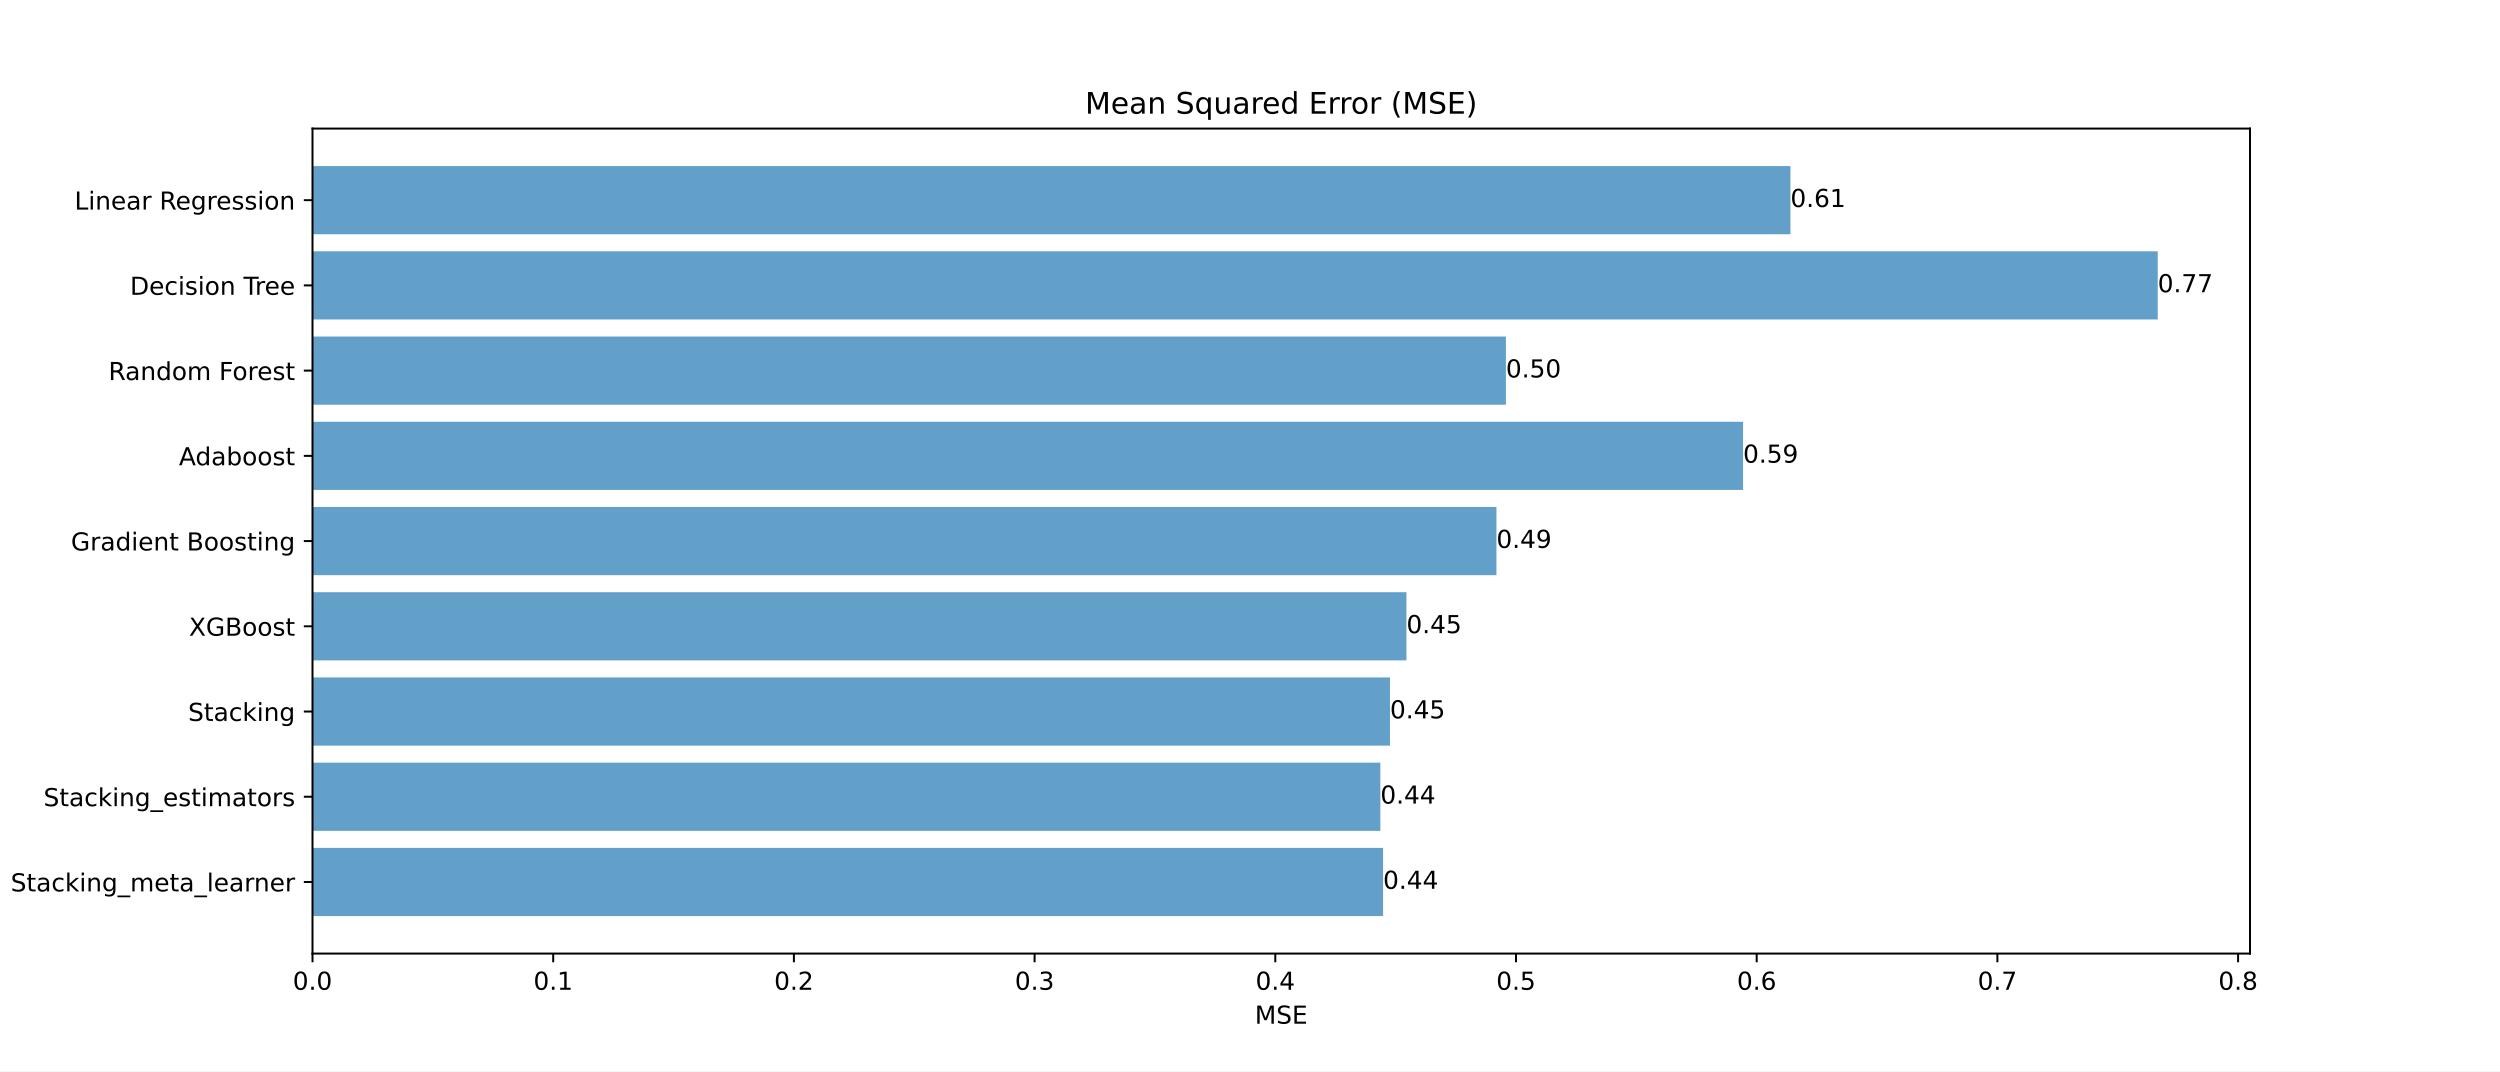
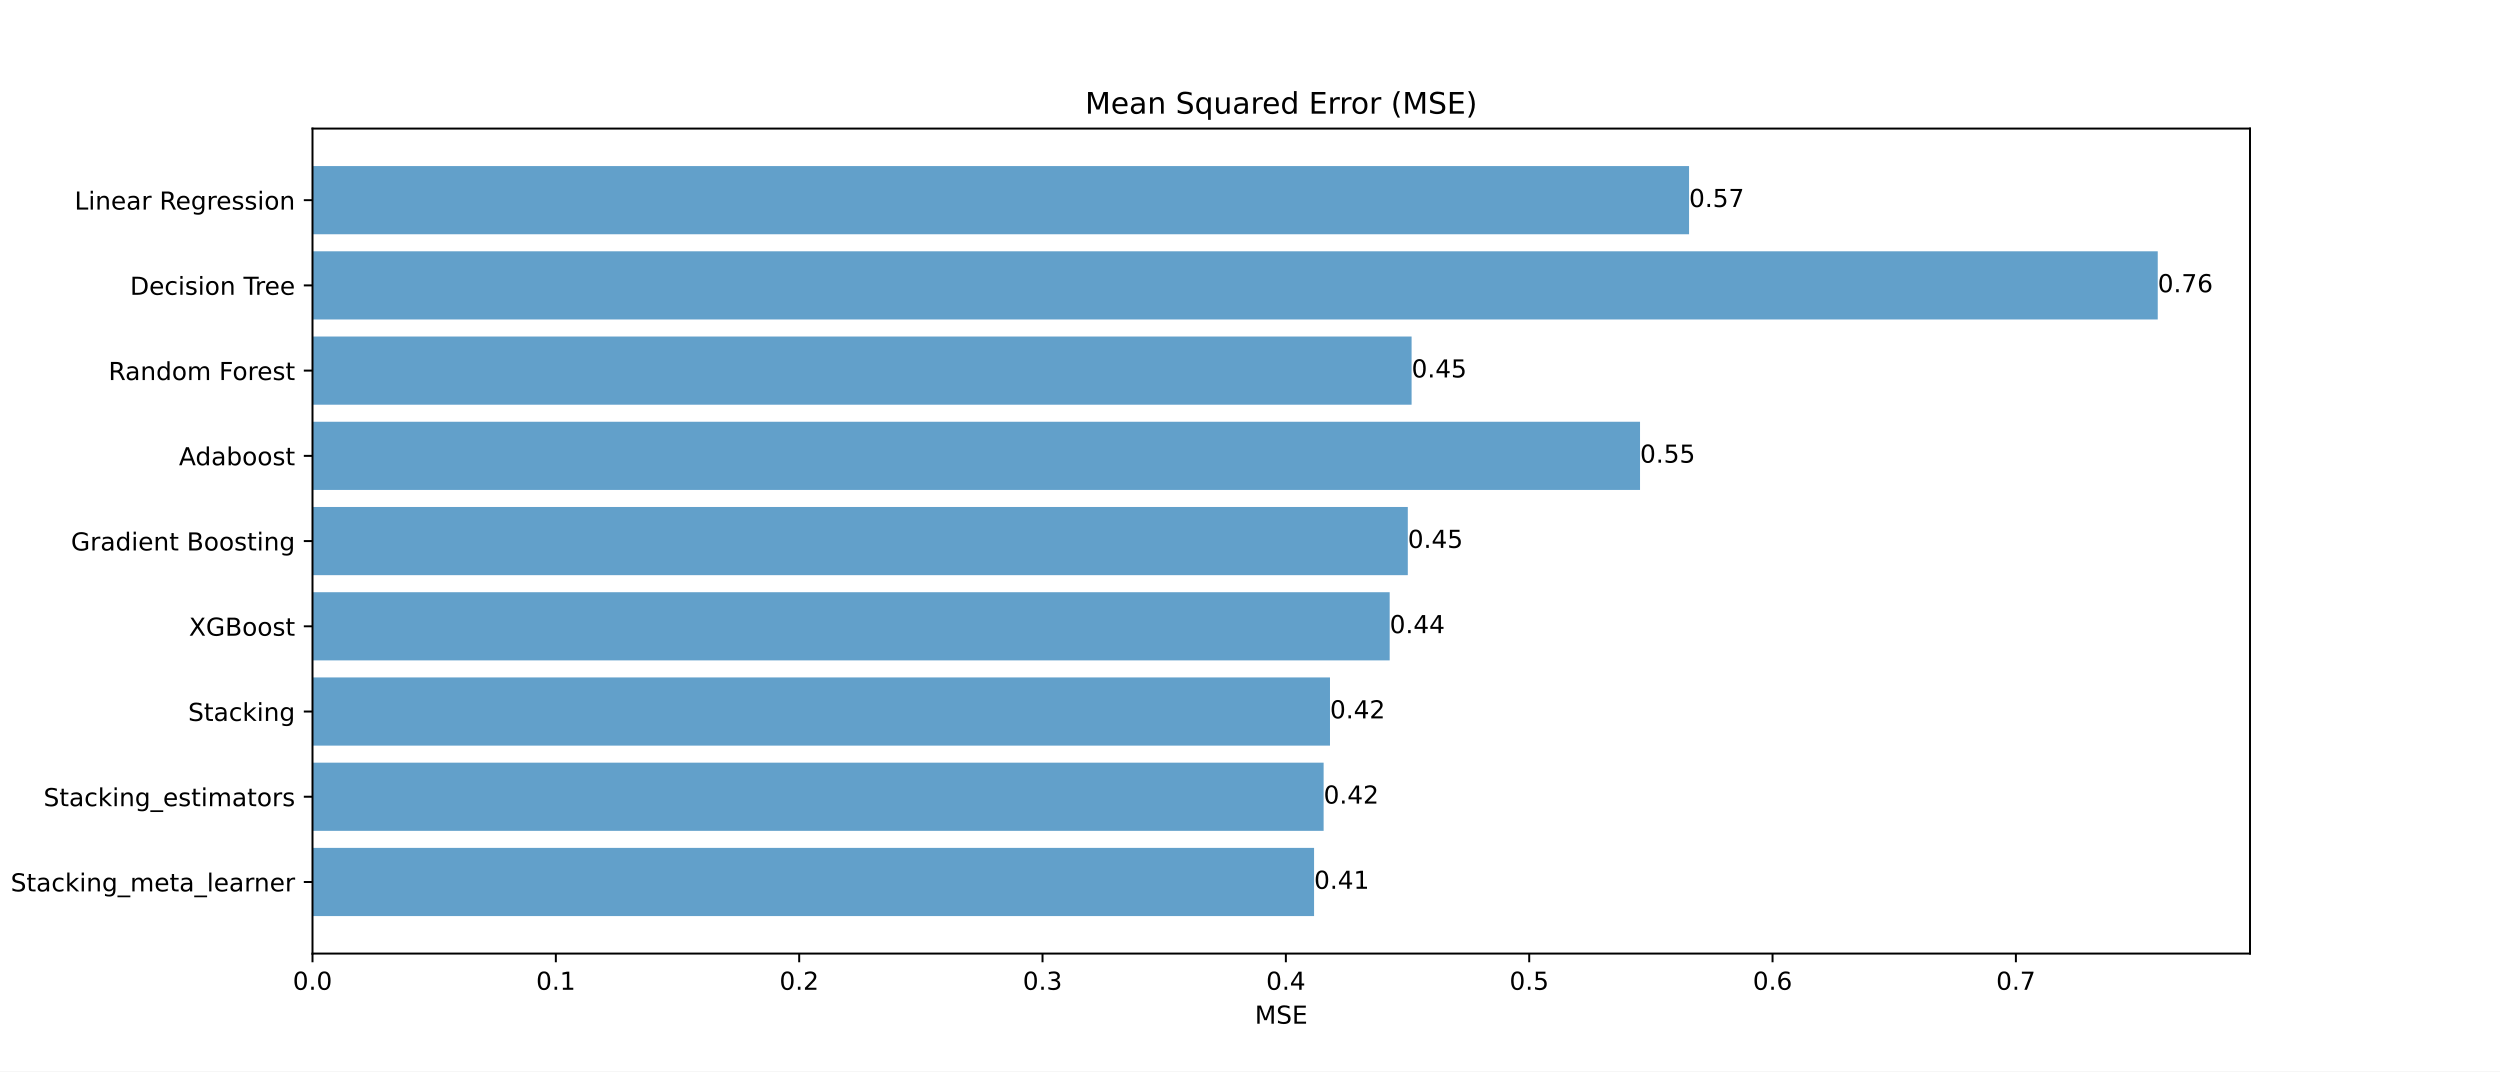
<svg xmlns="http://www.w3.org/2000/svg" xmlns:xlink="http://www.w3.org/1999/xlink" width="1008pt" height="432pt" viewBox="0 0 1008 432" version="1.1">
  <defs>
    <style type="text/css">*{stroke-linejoin: round; stroke-linecap: butt}</style>
  </defs>
  <g id="figure_1">
    <g id="patch_1">
      <path d="M 0 432  L 1008 432  L 1008 0  L 0 0  z " style="fill: #ffffff" />
    </g>
    <g id="axes_1">
      <g id="patch_2">
        <path d="M 126 384.48  L 907.2 384.48  L 907.2 51.84  L 126 51.84  z " style="fill: #ffffff" />
      </g>
      <g id="patch_3">
-         <path d="M 126 369.36  L 557.663 369.36  L 557.663 341.869  L 126 341.869  z " clip-path="url(#p4db8450012)" style="fill: #1f77b4; opacity: 0.7" />
+         <path d="M 126 369.36  L 529.832 369.36  L 529.832 341.869  L 126 341.869  z " clip-path="url(#paa0660c630)" style="fill: #1f77b4; opacity: 0.7" />
      </g>
      <g id="patch_4">
-         <path d="M 126 334.996  L 556.567 334.996  L 556.567 307.505  L 126 307.505  z " clip-path="url(#p4db8450012)" style="fill: #1f77b4; opacity: 0.7" />
+         <path d="M 126 334.996  L 533.685 334.996  L 533.685 307.505  L 126 307.505  z " clip-path="url(#paa0660c630)" style="fill: #1f77b4; opacity: 0.7" />
      </g>
      <g id="patch_5">
-         <path d="M 126 300.633  L 560.441 300.633  L 560.441 273.142  L 126 273.142  z " clip-path="url(#p4db8450012)" style="fill: #1f77b4; opacity: 0.7" />
+         <path d="M 126 300.633  L 536.253 300.633  L 536.253 273.142  L 126 273.142  z " clip-path="url(#paa0660c630)" style="fill: #1f77b4; opacity: 0.7" />
      </g>
      <g id="patch_6">
-         <path d="M 126 266.269  L 567.086 266.269  L 567.086 238.778  L 126 238.778  z " clip-path="url(#p4db8450012)" style="fill: #1f77b4; opacity: 0.7" />
+         <path d="M 126 266.269  L 560.319 266.269  L 560.319 238.778  L 126 238.778  z " clip-path="url(#paa0660c630)" style="fill: #1f77b4; opacity: 0.7" />
      </g>
      <g id="patch_7">
-         <path d="M 126 231.905  L 603.363 231.905  L 603.363 204.415  L 126 204.415  z " clip-path="url(#p4db8450012)" style="fill: #1f77b4; opacity: 0.7" />
+         <path d="M 126 231.905  L 567.626 231.905  L 567.626 204.415  L 126 204.415  z " clip-path="url(#paa0660c630)" style="fill: #1f77b4; opacity: 0.7" />
      </g>
      <g id="patch_8">
-         <path d="M 126 197.542  L 702.812 197.542  L 702.812 170.051  L 126 170.051  z " clip-path="url(#p4db8450012)" style="fill: #1f77b4; opacity: 0.7" />
+         <path d="M 126 197.542  L 661.261 197.542  L 661.261 170.051  L 126 170.051  z " clip-path="url(#paa0660c630)" style="fill: #1f77b4; opacity: 0.7" />
      </g>
      <g id="patch_9">
-         <path d="M 126 163.178  L 607.186 163.178  L 607.186 135.687  L 126 135.687  z " clip-path="url(#p4db8450012)" style="fill: #1f77b4; opacity: 0.7" />
+         <path d="M 126 163.178  L 569.154 163.178  L 569.154 135.687  L 126 135.687  z " clip-path="url(#paa0660c630)" style="fill: #1f77b4; opacity: 0.7" />
      </g>
      <g id="patch_10">
-         <path d="M 126 128.815  L 870 128.815  L 870 101.324  L 126 101.324  z " clip-path="url(#p4db8450012)" style="fill: #1f77b4; opacity: 0.7" />
+         <path d="M 126 128.815  L 870 128.815  L 870 101.324  L 126 101.324  z " clip-path="url(#paa0660c630)" style="fill: #1f77b4; opacity: 0.7" />
      </g>
      <g id="patch_11">
-         <path d="M 126 94.451  L 721.901 94.451  L 721.901 66.96  L 126 66.96  z " clip-path="url(#p4db8450012)" style="fill: #1f77b4; opacity: 0.7" />
+         <path d="M 126 94.451  L 681.027 94.451  L 681.027 66.96  L 126 66.96  z " clip-path="url(#paa0660c630)" style="fill: #1f77b4; opacity: 0.7" />
      </g>
      <g id="matplotlib.axis_1">
        <g id="xtick_1">
          <g id="line2d_1">
            <defs>
-               <path id="m0e7a7a8fdf" d="M 0 0  L 0 3.5  " style="stroke: #000000; stroke-width: 0.8" />
+               <path id="mbaa0b494b5" d="M 0 0  L 0 3.5  " style="stroke: #000000; stroke-width: 0.8" />
            </defs>
            <g>
-               <use xlink:href="#m0e7a7a8fdf" x="126" y="384.48" style="stroke: #000000; stroke-width: 0.8" />
+               <use xlink:href="#mbaa0b494b5" x="126" y="384.48" style="stroke: #000000; stroke-width: 0.8" />
            </g>
          </g>
          <g id="text_1">
            <g transform="translate(118.0484 399.0784)scale(0.1 -0.1)">
              <defs>
                <path id="DejaVuSans-30" d="M 2034 4250  Q 1547 4250 1301 3770  Q 1056 3291 1056 2328  Q 1056 1369 1301 889  Q 1547 409 2034 409  Q 2525 409 2770 889  Q 3016 1369 3016 2328  Q 3016 3291 2770 3770  Q 2525 4250 2034 4250  z M 2034 4750  Q 2819 4750 3233 4129  Q 3647 3509 3647 2328  Q 3647 1150 3233 529  Q 2819 -91 2034 -91  Q 1250 -91 836 529  Q 422 1150 422 2328  Q 422 3509 836 4129  Q 1250 4750 2034 4750  z " transform="scale(0.015625)" />
                <path id="DejaVuSans-2e" d="M 684 794  L 1344 794  L 1344 0  L 684 0  L 684 794  z " transform="scale(0.015625)" />
              </defs>
              <use xlink:href="#DejaVuSans-30" />
              <use xlink:href="#DejaVuSans-2e" x="63.623" />
              <use xlink:href="#DejaVuSans-30" x="95.41" />
            </g>
          </g>
        </g>
        <g id="xtick_2">
          <g id="line2d_2">
            <g>
-               <use xlink:href="#m0e7a7a8fdf" x="223.05" y="384.48" style="stroke: #000000; stroke-width: 0.8" />
+               <use xlink:href="#mbaa0b494b5" x="224.116" y="384.48" style="stroke: #000000; stroke-width: 0.8" />
            </g>
          </g>
          <g id="text_2">
-             <g transform="translate(215.0981 399.0784)scale(0.1 -0.1)">
+             <g transform="translate(216.164 399.0784)scale(0.1 -0.1)">
              <defs>
                <path id="DejaVuSans-31" d="M 794 531  L 1825 531  L 1825 4091  L 703 3866  L 703 4441  L 1819 4666  L 2450 4666  L 2450 531  L 3481 531  L 3481 0  L 794 0  L 794 531  z " transform="scale(0.015625)" />
              </defs>
              <use xlink:href="#DejaVuSans-30" />
              <use xlink:href="#DejaVuSans-2e" x="63.623" />
              <use xlink:href="#DejaVuSans-31" x="95.41" />
            </g>
          </g>
        </g>
        <g id="xtick_3">
          <g id="line2d_3">
            <g>
-               <use xlink:href="#m0e7a7a8fdf" x="320.099" y="384.48" style="stroke: #000000; stroke-width: 0.8" />
+               <use xlink:href="#mbaa0b494b5" x="322.231" y="384.48" style="stroke: #000000; stroke-width: 0.8" />
            </g>
          </g>
          <g id="text_3">
-             <g transform="translate(312.1478 399.0784)scale(0.1 -0.1)">
+             <g transform="translate(314.2795 399.0784)scale(0.1 -0.1)">
              <defs>
                <path id="DejaVuSans-32" d="M 1228 531  L 3431 531  L 3431 0  L 469 0  L 469 531  Q 828 903 1448 1529  Q 2069 2156 2228 2338  Q 2531 2678 2651 2914  Q 2772 3150 2772 3378  Q 2772 3750 2511 3984  Q 2250 4219 1831 4219  Q 1534 4219 1204 4116  Q 875 4013 500 3803  L 500 4441  Q 881 4594 1212 4672  Q 1544 4750 1819 4750  Q 2544 4750 2975 4387  Q 3406 4025 3406 3419  Q 3406 3131 3298 2873  Q 3191 2616 2906 2266  Q 2828 2175 2409 1742  Q 1991 1309 1228 531  z " transform="scale(0.015625)" />
              </defs>
              <use xlink:href="#DejaVuSans-30" />
              <use xlink:href="#DejaVuSans-2e" x="63.623" />
              <use xlink:href="#DejaVuSans-32" x="95.41" />
            </g>
          </g>
        </g>
        <g id="xtick_4">
          <g id="line2d_4">
            <g>
-               <use xlink:href="#m0e7a7a8fdf" x="417.149" y="384.48" style="stroke: #000000; stroke-width: 0.8" />
+               <use xlink:href="#mbaa0b494b5" x="420.347" y="384.48" style="stroke: #000000; stroke-width: 0.8" />
            </g>
          </g>
          <g id="text_4">
-             <g transform="translate(409.1974 399.0784)scale(0.1 -0.1)">
+             <g transform="translate(412.395 399.0784)scale(0.1 -0.1)">
              <defs>
                <path id="DejaVuSans-33" d="M 2597 2516  Q 3050 2419 3304 2112  Q 3559 1806 3559 1356  Q 3559 666 3084 287  Q 2609 -91 1734 -91  Q 1441 -91 1130 -33  Q 819 25 488 141  L 488 750  Q 750 597 1062 519  Q 1375 441 1716 441  Q 2309 441 2620 675  Q 2931 909 2931 1356  Q 2931 1769 2642 2001  Q 2353 2234 1838 2234  L 1294 2234  L 1294 2753  L 1863 2753  Q 2328 2753 2575 2939  Q 2822 3125 2822 3475  Q 2822 3834 2567 4026  Q 2313 4219 1838 4219  Q 1578 4219 1281 4162  Q 984 4106 628 3988  L 628 4550  Q 988 4650 1302 4700  Q 1616 4750 1894 4750  Q 2613 4750 3031 4423  Q 3450 4097 3450 3541  Q 3450 3153 3228 2886  Q 3006 2619 2597 2516  z " transform="scale(0.015625)" />
              </defs>
              <use xlink:href="#DejaVuSans-30" />
              <use xlink:href="#DejaVuSans-2e" x="63.623" />
              <use xlink:href="#DejaVuSans-33" x="95.41" />
            </g>
          </g>
        </g>
        <g id="xtick_5">
          <g id="line2d_5">
            <g>
-               <use xlink:href="#m0e7a7a8fdf" x="514.199" y="384.48" style="stroke: #000000; stroke-width: 0.8" />
+               <use xlink:href="#mbaa0b494b5" x="518.462" y="384.48" style="stroke: #000000; stroke-width: 0.8" />
            </g>
          </g>
          <g id="text_5">
-             <g transform="translate(506.2471 399.0784)scale(0.1 -0.1)">
+             <g transform="translate(510.5105 399.0784)scale(0.1 -0.1)">
              <defs>
                <path id="DejaVuSans-34" d="M 2419 4116  L 825 1625  L 2419 1625  L 2419 4116  z M 2253 4666  L 3047 4666  L 3047 1625  L 3713 1625  L 3713 1100  L 3047 1100  L 3047 0  L 2419 0  L 2419 1100  L 313 1100  L 313 1709  L 2253 4666  z " transform="scale(0.015625)" />
              </defs>
              <use xlink:href="#DejaVuSans-30" />
              <use xlink:href="#DejaVuSans-2e" x="63.623" />
              <use xlink:href="#DejaVuSans-34" x="95.41" />
            </g>
          </g>
        </g>
        <g id="xtick_6">
          <g id="line2d_6">
            <g>
-               <use xlink:href="#m0e7a7a8fdf" x="611.248" y="384.48" style="stroke: #000000; stroke-width: 0.8" />
+               <use xlink:href="#mbaa0b494b5" x="616.578" y="384.48" style="stroke: #000000; stroke-width: 0.8" />
            </g>
          </g>
          <g id="text_6">
-             <g transform="translate(603.2968 399.0784)scale(0.1 -0.1)">
+             <g transform="translate(608.626 399.0784)scale(0.1 -0.1)">
              <defs>
                <path id="DejaVuSans-35" d="M 691 4666  L 3169 4666  L 3169 4134  L 1269 4134  L 1269 2991  Q 1406 3038 1543 3061  Q 1681 3084 1819 3084  Q 2600 3084 3056 2656  Q 3513 2228 3513 1497  Q 3513 744 3044 326  Q 2575 -91 1722 -91  Q 1428 -91 1123 -41  Q 819 9 494 109  L 494 744  Q 775 591 1075 516  Q 1375 441 1709 441  Q 2250 441 2565 725  Q 2881 1009 2881 1497  Q 2881 1984 2565 2268  Q 2250 2553 1709 2553  Q 1456 2553 1204 2497  Q 953 2441 691 2322  L 691 4666  z " transform="scale(0.015625)" />
              </defs>
              <use xlink:href="#DejaVuSans-30" />
              <use xlink:href="#DejaVuSans-2e" x="63.623" />
              <use xlink:href="#DejaVuSans-35" x="95.41" />
            </g>
          </g>
        </g>
        <g id="xtick_7">
          <g id="line2d_7">
            <g>
-               <use xlink:href="#m0e7a7a8fdf" x="708.298" y="384.48" style="stroke: #000000; stroke-width: 0.8" />
+               <use xlink:href="#mbaa0b494b5" x="714.693" y="384.48" style="stroke: #000000; stroke-width: 0.8" />
            </g>
          </g>
          <g id="text_7">
-             <g transform="translate(700.3464 399.0784)scale(0.1 -0.1)">
+             <g transform="translate(706.7416 399.0784)scale(0.1 -0.1)">
              <defs>
                <path id="DejaVuSans-36" d="M 2113 2584  Q 1688 2584 1439 2293  Q 1191 2003 1191 1497  Q 1191 994 1439 701  Q 1688 409 2113 409  Q 2538 409 2786 701  Q 3034 994 3034 1497  Q 3034 2003 2786 2293  Q 2538 2584 2113 2584  z M 3366 4563  L 3366 3988  Q 3128 4100 2886 4159  Q 2644 4219 2406 4219  Q 1781 4219 1451 3797  Q 1122 3375 1075 2522  Q 1259 2794 1537 2939  Q 1816 3084 2150 3084  Q 2853 3084 3261 2657  Q 3669 2231 3669 1497  Q 3669 778 3244 343  Q 2819 -91 2113 -91  Q 1303 -91 875 529  Q 447 1150 447 2328  Q 447 3434 972 4092  Q 1497 4750 2381 4750  Q 2619 4750 2861 4703  Q 3103 4656 3366 4563  z " transform="scale(0.015625)" />
              </defs>
              <use xlink:href="#DejaVuSans-30" />
              <use xlink:href="#DejaVuSans-2e" x="63.623" />
              <use xlink:href="#DejaVuSans-36" x="95.41" />
            </g>
          </g>
        </g>
        <g id="xtick_8">
          <g id="line2d_8">
            <g>
-               <use xlink:href="#m0e7a7a8fdf" x="805.348" y="384.48" style="stroke: #000000; stroke-width: 0.8" />
+               <use xlink:href="#mbaa0b494b5" x="812.809" y="384.48" style="stroke: #000000; stroke-width: 0.8" />
            </g>
          </g>
          <g id="text_8">
-             <g transform="translate(797.3961 399.0784)scale(0.1 -0.1)">
+             <g transform="translate(804.8571 399.0784)scale(0.1 -0.1)">
              <defs>
                <path id="DejaVuSans-37" d="M 525 4666  L 3525 4666  L 3525 4397  L 1831 0  L 1172 0  L 2766 4134  L 525 4134  L 525 4666  z " transform="scale(0.015625)" />
              </defs>
              <use xlink:href="#DejaVuSans-30" />
              <use xlink:href="#DejaVuSans-2e" x="63.623" />
              <use xlink:href="#DejaVuSans-37" x="95.41" />
            </g>
          </g>
        </g>
-         <g id="xtick_9">
-           <g id="line2d_9">
-             <g>
-               <use xlink:href="#m0e7a7a8fdf" x="902.397" y="384.48" style="stroke: #000000; stroke-width: 0.8" />
-             </g>
-           </g>
-           <g id="text_9">
-             <g transform="translate(894.4458 399.0784)scale(0.1 -0.1)">
-               <defs>
-                 <path id="DejaVuSans-38" d="M 2034 2216  Q 1584 2216 1326 1975  Q 1069 1734 1069 1313  Q 1069 891 1326 650  Q 1584 409 2034 409  Q 2484 409 2743 651  Q 3003 894 3003 1313  Q 3003 1734 2745 1975  Q 2488 2216 2034 2216  z M 1403 2484  Q 997 2584 770 2862  Q 544 3141 544 3541  Q 544 4100 942 4425  Q 1341 4750 2034 4750  Q 2731 4750 3128 4425  Q 3525 4100 3525 3541  Q 3525 3141 3298 2862  Q 3072 2584 2669 2484  Q 3125 2378 3379 2068  Q 3634 1759 3634 1313  Q 3634 634 3220 271  Q 2806 -91 2034 -91  Q 1263 -91 848 271  Q 434 634 434 1313  Q 434 1759 690 2068  Q 947 2378 1403 2484  z M 1172 3481  Q 1172 3119 1398 2916  Q 1625 2713 2034 2713  Q 2441 2713 2670 2916  Q 2900 3119 2900 3481  Q 2900 3844 2670 4047  Q 2441 4250 2034 4250  Q 1625 4250 1398 4047  Q 1172 3844 1172 3481  z " transform="scale(0.015625)" />
-               </defs>
-               <use xlink:href="#DejaVuSans-30" />
-               <use xlink:href="#DejaVuSans-2e" x="63.623" />
-               <use xlink:href="#DejaVuSans-38" x="95.41" />
-             </g>
-           </g>
-         </g>
-         <g id="text_10">
+         <g id="text_9">
          <g transform="translate(505.9523 412.7566)scale(0.1 -0.1)">
            <defs>
              <path id="DejaVuSans-4d" d="M 628 4666  L 1569 4666  L 2759 1491  L 3956 4666  L 4897 4666  L 4897 0  L 4281 0  L 4281 4097  L 3078 897  L 2444 897  L 1241 4097  L 1241 0  L 628 0  L 628 4666  z " transform="scale(0.015625)" />
              <path id="DejaVuSans-53" d="M 3425 4513  L 3425 3897  Q 3066 4069 2747 4153  Q 2428 4238 2131 4238  Q 1616 4238 1336 4038  Q 1056 3838 1056 3469  Q 1056 3159 1242 3001  Q 1428 2844 1947 2747  L 2328 2669  Q 3034 2534 3370 2195  Q 3706 1856 3706 1288  Q 3706 609 3251 259  Q 2797 -91 1919 -91  Q 1588 -91 1214 -16  Q 841 59 441 206  L 441 856  Q 825 641 1194 531  Q 1563 422 1919 422  Q 2459 422 2753 634  Q 3047 847 3047 1241  Q 3047 1584 2836 1778  Q 2625 1972 2144 2069  L 1759 2144  Q 1053 2284 737 2584  Q 422 2884 422 3419  Q 422 4038 858 4394  Q 1294 4750 2059 4750  Q 2388 4750 2728 4690  Q 3069 4631 3425 4513  z " transform="scale(0.015625)" />
              <path id="DejaVuSans-45" d="M 628 4666  L 3578 4666  L 3578 4134  L 1259 4134  L 1259 2753  L 3481 2753  L 3481 2222  L 1259 2222  L 1259 531  L 3634 531  L 3634 0  L 628 0  L 628 4666  z " transform="scale(0.015625)" />
            </defs>
            <use xlink:href="#DejaVuSans-4d" />
            <use xlink:href="#DejaVuSans-53" x="86.279" />
            <use xlink:href="#DejaVuSans-45" x="149.756" />
          </g>
        </g>
      </g>
      <g id="matplotlib.axis_2">
        <g id="ytick_1">
-           <g id="line2d_10">
+           <g id="line2d_9">
            <defs>
-               <path id="m94bb3a4240" d="M 0 0  L -3.5 0  " style="stroke: #000000; stroke-width: 0.8" />
+               <path id="mfe69c19ea2" d="M 0 0  L -3.5 0  " style="stroke: #000000; stroke-width: 0.8" />
            </defs>
            <g>
-               <use xlink:href="#m94bb3a4240" x="126" y="355.615" style="stroke: #000000; stroke-width: 0.8" />
-             </g>
-           </g>
-           <g id="text_11">
+               <use xlink:href="#mfe69c19ea2" x="126" y="355.615" style="stroke: #000000; stroke-width: 0.8" />
+             </g>
+           </g>
+           <g id="text_10">
            <g transform="translate(4.310937 359.4138)scale(0.1 -0.1)">
              <defs>
                <path id="DejaVuSans-74" d="M 1172 4494  L 1172 3500  L 2356 3500  L 2356 3053  L 1172 3053  L 1172 1153  Q 1172 725 1289 603  Q 1406 481 1766 481  L 2356 481  L 2356 0  L 1766 0  Q 1100 0 847 248  Q 594 497 594 1153  L 594 3053  L 172 3053  L 172 3500  L 594 3500  L 594 4494  L 1172 4494  z " transform="scale(0.015625)" />
                <path id="DejaVuSans-61" d="M 2194 1759  Q 1497 1759 1228 1600  Q 959 1441 959 1056  Q 959 750 1161 570  Q 1363 391 1709 391  Q 2188 391 2477 730  Q 2766 1069 2766 1631  L 2766 1759  L 2194 1759  z M 3341 1997  L 3341 0  L 2766 0  L 2766 531  Q 2569 213 2275 61  Q 1981 -91 1556 -91  Q 1019 -91 701 211  Q 384 513 384 1019  Q 384 1609 779 1909  Q 1175 2209 1959 2209  L 2766 2209  L 2766 2266  Q 2766 2663 2505 2880  Q 2244 3097 1772 3097  Q 1472 3097 1187 3025  Q 903 2953 641 2809  L 641 3341  Q 956 3463 1253 3523  Q 1550 3584 1831 3584  Q 2591 3584 2966 3190  Q 3341 2797 3341 1997  z " transform="scale(0.015625)" />
                <path id="DejaVuSans-63" d="M 3122 3366  L 3122 2828  Q 2878 2963 2633 3030  Q 2388 3097 2138 3097  Q 1578 3097 1268 2742  Q 959 2388 959 1747  Q 959 1106 1268 751  Q 1578 397 2138 397  Q 2388 397 2633 464  Q 2878 531 3122 666  L 3122 134  Q 2881 22 2623 -34  Q 2366 -91 2075 -91  Q 1284 -91 818 406  Q 353 903 353 1747  Q 353 2603 823 3093  Q 1294 3584 2113 3584  Q 2378 3584 2631 3529  Q 2884 3475 3122 3366  z " transform="scale(0.015625)" />
                <path id="DejaVuSans-6b" d="M 581 4863  L 1159 4863  L 1159 1991  L 2875 3500  L 3609 3500  L 1753 1863  L 3688 0  L 2938 0  L 1159 1709  L 1159 0  L 581 0  L 581 4863  z " transform="scale(0.015625)" />
                <path id="DejaVuSans-69" d="M 603 3500  L 1178 3500  L 1178 0  L 603 0  L 603 3500  z M 603 4863  L 1178 4863  L 1178 4134  L 603 4134  L 603 4863  z " transform="scale(0.015625)" />
                <path id="DejaVuSans-6e" d="M 3513 2113  L 3513 0  L 2938 0  L 2938 2094  Q 2938 2591 2744 2837  Q 2550 3084 2163 3084  Q 1697 3084 1428 2787  Q 1159 2491 1159 1978  L 1159 0  L 581 0  L 581 3500  L 1159 3500  L 1159 2956  Q 1366 3272 1645 3428  Q 1925 3584 2291 3584  Q 2894 3584 3203 3211  Q 3513 2838 3513 2113  z " transform="scale(0.015625)" />
                <path id="DejaVuSans-67" d="M 2906 1791  Q 2906 2416 2648 2759  Q 2391 3103 1925 3103  Q 1463 3103 1205 2759  Q 947 2416 947 1791  Q 947 1169 1205 825  Q 1463 481 1925 481  Q 2391 481 2648 825  Q 2906 1169 2906 1791  z M 3481 434  Q 3481 -459 3084 -895  Q 2688 -1331 1869 -1331  Q 1566 -1331 1297 -1286  Q 1028 -1241 775 -1147  L 775 -588  Q 1028 -725 1275 -790  Q 1522 -856 1778 -856  Q 2344 -856 2625 -561  Q 2906 -266 2906 331  L 2906 616  Q 2728 306 2450 153  Q 2172 0 1784 0  Q 1141 0 747 490  Q 353 981 353 1791  Q 353 2603 747 3093  Q 1141 3584 1784 3584  Q 2172 3584 2450 3431  Q 2728 3278 2906 2969  L 2906 3500  L 3481 3500  L 3481 434  z " transform="scale(0.015625)" />
                <path id="DejaVuSans-5f" d="M 3263 -1063  L 3263 -1509  L -63 -1509  L -63 -1063  L 3263 -1063  z " transform="scale(0.015625)" />
                <path id="DejaVuSans-6d" d="M 3328 2828  Q 3544 3216 3844 3400  Q 4144 3584 4550 3584  Q 5097 3584 5394 3201  Q 5691 2819 5691 2113  L 5691 0  L 5113 0  L 5113 2094  Q 5113 2597 4934 2840  Q 4756 3084 4391 3084  Q 3944 3084 3684 2787  Q 3425 2491 3425 1978  L 3425 0  L 2847 0  L 2847 2094  Q 2847 2600 2669 2842  Q 2491 3084 2119 3084  Q 1678 3084 1418 2786  Q 1159 2488 1159 1978  L 1159 0  L 581 0  L 581 3500  L 1159 3500  L 1159 2956  Q 1356 3278 1631 3431  Q 1906 3584 2284 3584  Q 2666 3584 2933 3390  Q 3200 3197 3328 2828  z " transform="scale(0.015625)" />
                <path id="DejaVuSans-65" d="M 3597 1894  L 3597 1613  L 953 1613  Q 991 1019 1311 708  Q 1631 397 2203 397  Q 2534 397 2845 478  Q 3156 559 3463 722  L 3463 178  Q 3153 47 2828 -22  Q 2503 -91 2169 -91  Q 1331 -91 842 396  Q 353 884 353 1716  Q 353 2575 817 3079  Q 1281 3584 2069 3584  Q 2775 3584 3186 3129  Q 3597 2675 3597 1894  z M 3022 2063  Q 3016 2534 2758 2815  Q 2500 3097 2075 3097  Q 1594 3097 1305 2825  Q 1016 2553 972 2059  L 3022 2063  z " transform="scale(0.015625)" />
                <path id="DejaVuSans-6c" d="M 603 4863  L 1178 4863  L 1178 0  L 603 0  L 603 4863  z " transform="scale(0.015625)" />
                <path id="DejaVuSans-72" d="M 2631 2963  Q 2534 3019 2420 3045  Q 2306 3072 2169 3072  Q 1681 3072 1420 2755  Q 1159 2438 1159 1844  L 1159 0  L 581 0  L 581 3500  L 1159 3500  L 1159 2956  Q 1341 3275 1631 3429  Q 1922 3584 2338 3584  Q 2397 3584 2469 3576  Q 2541 3569 2628 3553  L 2631 2963  z " transform="scale(0.015625)" />
              </defs>
              <use xlink:href="#DejaVuSans-53" />
              <use xlink:href="#DejaVuSans-74" x="63.477" />
              <use xlink:href="#DejaVuSans-61" x="102.686" />
              <use xlink:href="#DejaVuSans-63" x="163.965" />
              <use xlink:href="#DejaVuSans-6b" x="218.945" />
              <use xlink:href="#DejaVuSans-69" x="276.855" />
              <use xlink:href="#DejaVuSans-6e" x="304.639" />
              <use xlink:href="#DejaVuSans-67" x="368.018" />
              <use xlink:href="#DejaVuSans-5f" x="431.494" />
              <use xlink:href="#DejaVuSans-6d" x="481.494" />
              <use xlink:href="#DejaVuSans-65" x="578.906" />
              <use xlink:href="#DejaVuSans-74" x="640.43" />
              <use xlink:href="#DejaVuSans-61" x="679.639" />
              <use xlink:href="#DejaVuSans-5f" x="740.918" />
              <use xlink:href="#DejaVuSans-6c" x="790.918" />
              <use xlink:href="#DejaVuSans-65" x="818.701" />
              <use xlink:href="#DejaVuSans-61" x="880.225" />
              <use xlink:href="#DejaVuSans-72" x="941.504" />
              <use xlink:href="#DejaVuSans-6e" x="980.867" />
              <use xlink:href="#DejaVuSans-65" x="1044.246" />
              <use xlink:href="#DejaVuSans-72" x="1105.77" />
            </g>
          </g>
        </g>
        <g id="ytick_2">
-           <g id="line2d_11">
-             <g>
-               <use xlink:href="#m94bb3a4240" x="126" y="321.251" style="stroke: #000000; stroke-width: 0.8" />
-             </g>
-           </g>
-           <g id="text_12">
+           <g id="line2d_10">
+             <g>
+               <use xlink:href="#mfe69c19ea2" x="126" y="321.251" style="stroke: #000000; stroke-width: 0.8" />
+             </g>
+           </g>
+           <g id="text_11">
            <g transform="translate(17.56094 325.0501)scale(0.1 -0.1)">
              <defs>
                <path id="DejaVuSans-73" d="M 2834 3397  L 2834 2853  Q 2591 2978 2328 3040  Q 2066 3103 1784 3103  Q 1356 3103 1142 2972  Q 928 2841 928 2578  Q 928 2378 1081 2264  Q 1234 2150 1697 2047  L 1894 2003  Q 2506 1872 2764 1633  Q 3022 1394 3022 966  Q 3022 478 2636 193  Q 2250 -91 1575 -91  Q 1294 -91 989 -36  Q 684 19 347 128  L 347 722  Q 666 556 975 473  Q 1284 391 1588 391  Q 1994 391 2212 530  Q 2431 669 2431 922  Q 2431 1156 2273 1281  Q 2116 1406 1581 1522  L 1381 1569  Q 847 1681 609 1914  Q 372 2147 372 2553  Q 372 3047 722 3315  Q 1072 3584 1716 3584  Q 2034 3584 2315 3537  Q 2597 3491 2834 3397  z " transform="scale(0.015625)" />
                <path id="DejaVuSans-6f" d="M 1959 3097  Q 1497 3097 1228 2736  Q 959 2375 959 1747  Q 959 1119 1226 758  Q 1494 397 1959 397  Q 2419 397 2687 759  Q 2956 1122 2956 1747  Q 2956 2369 2687 2733  Q 2419 3097 1959 3097  z M 1959 3584  Q 2709 3584 3137 3096  Q 3566 2609 3566 1747  Q 3566 888 3137 398  Q 2709 -91 1959 -91  Q 1206 -91 779 398  Q 353 888 353 1747  Q 353 2609 779 3096  Q 1206 3584 1959 3584  z " transform="scale(0.015625)" />
              </defs>
              <use xlink:href="#DejaVuSans-53" />
              <use xlink:href="#DejaVuSans-74" x="63.477" />
              <use xlink:href="#DejaVuSans-61" x="102.686" />
              <use xlink:href="#DejaVuSans-63" x="163.965" />
              <use xlink:href="#DejaVuSans-6b" x="218.945" />
              <use xlink:href="#DejaVuSans-69" x="276.855" />
              <use xlink:href="#DejaVuSans-6e" x="304.639" />
              <use xlink:href="#DejaVuSans-67" x="368.018" />
              <use xlink:href="#DejaVuSans-5f" x="431.494" />
              <use xlink:href="#DejaVuSans-65" x="481.494" />
              <use xlink:href="#DejaVuSans-73" x="543.018" />
              <use xlink:href="#DejaVuSans-74" x="595.117" />
              <use xlink:href="#DejaVuSans-69" x="634.326" />
              <use xlink:href="#DejaVuSans-6d" x="662.109" />
              <use xlink:href="#DejaVuSans-61" x="759.521" />
              <use xlink:href="#DejaVuSans-74" x="820.801" />
              <use xlink:href="#DejaVuSans-6f" x="860.01" />
              <use xlink:href="#DejaVuSans-72" x="921.191" />
              <use xlink:href="#DejaVuSans-73" x="962.305" />
            </g>
          </g>
        </g>
        <g id="ytick_3">
-           <g id="line2d_12">
-             <g>
-               <use xlink:href="#m94bb3a4240" x="126" y="286.887" style="stroke: #000000; stroke-width: 0.8" />
-             </g>
-           </g>
-           <g id="text_13">
+           <g id="line2d_11">
+             <g>
+               <use xlink:href="#mfe69c19ea2" x="126" y="286.887" style="stroke: #000000; stroke-width: 0.8" />
+             </g>
+           </g>
+           <g id="text_12">
            <g transform="translate(75.85 290.6865)scale(0.1 -0.1)">
              <use xlink:href="#DejaVuSans-53" />
              <use xlink:href="#DejaVuSans-74" x="63.477" />
              <use xlink:href="#DejaVuSans-61" x="102.686" />
              <use xlink:href="#DejaVuSans-63" x="163.965" />
              <use xlink:href="#DejaVuSans-6b" x="218.945" />
              <use xlink:href="#DejaVuSans-69" x="276.855" />
              <use xlink:href="#DejaVuSans-6e" x="304.639" />
              <use xlink:href="#DejaVuSans-67" x="368.018" />
            </g>
          </g>
        </g>
        <g id="ytick_4">
-           <g id="line2d_13">
-             <g>
-               <use xlink:href="#m94bb3a4240" x="126" y="252.524" style="stroke: #000000; stroke-width: 0.8" />
-             </g>
-           </g>
-           <g id="text_14">
+           <g id="line2d_12">
+             <g>
+               <use xlink:href="#mfe69c19ea2" x="126" y="252.524" style="stroke: #000000; stroke-width: 0.8" />
+             </g>
+           </g>
+           <g id="text_13">
            <g transform="translate(76.17344 256.3229)scale(0.1 -0.1)">
              <defs>
                <path id="DejaVuSans-58" d="M 403 4666  L 1081 4666  L 2241 2931  L 3406 4666  L 4084 4666  L 2584 2425  L 4184 0  L 3506 0  L 2194 1984  L 872 0  L 191 0  L 1856 2491  L 403 4666  z " transform="scale(0.015625)" />
                <path id="DejaVuSans-47" d="M 3809 666  L 3809 1919  L 2778 1919  L 2778 2438  L 4434 2438  L 4434 434  Q 4069 175 3628 42  Q 3188 -91 2688 -91  Q 1594 -91 976 548  Q 359 1188 359 2328  Q 359 3472 976 4111  Q 1594 4750 2688 4750  Q 3144 4750 3555 4637  Q 3966 4525 4313 4306  L 4313 3634  Q 3963 3931 3569 4081  Q 3175 4231 2741 4231  Q 1884 4231 1454 3753  Q 1025 3275 1025 2328  Q 1025 1384 1454 906  Q 1884 428 2741 428  Q 3075 428 3337 486  Q 3600 544 3809 666  z " transform="scale(0.015625)" />
                <path id="DejaVuSans-42" d="M 1259 2228  L 1259 519  L 2272 519  Q 2781 519 3026 730  Q 3272 941 3272 1375  Q 3272 1813 3026 2020  Q 2781 2228 2272 2228  L 1259 2228  z M 1259 4147  L 1259 2741  L 2194 2741  Q 2656 2741 2882 2914  Q 3109 3088 3109 3444  Q 3109 3797 2882 3972  Q 2656 4147 2194 4147  L 1259 4147  z M 628 4666  L 2241 4666  Q 2963 4666 3353 4366  Q 3744 4066 3744 3513  Q 3744 3084 3544 2831  Q 3344 2578 2956 2516  Q 3422 2416 3680 2098  Q 3938 1781 3938 1306  Q 3938 681 3513 340  Q 3088 0 2303 0  L 628 0  L 628 4666  z " transform="scale(0.015625)" />
              </defs>
              <use xlink:href="#DejaVuSans-58" />
              <use xlink:href="#DejaVuSans-47" x="68.506" />
              <use xlink:href="#DejaVuSans-42" x="145.996" />
              <use xlink:href="#DejaVuSans-6f" x="214.6" />
              <use xlink:href="#DejaVuSans-6f" x="275.781" />
              <use xlink:href="#DejaVuSans-73" x="336.963" />
              <use xlink:href="#DejaVuSans-74" x="389.062" />
            </g>
          </g>
        </g>
        <g id="ytick_5">
-           <g id="line2d_14">
-             <g>
-               <use xlink:href="#m94bb3a4240" x="126" y="218.16" style="stroke: #000000; stroke-width: 0.8" />
-             </g>
-           </g>
-           <g id="text_15">
+           <g id="line2d_13">
+             <g>
+               <use xlink:href="#mfe69c19ea2" x="126" y="218.16" style="stroke: #000000; stroke-width: 0.8" />
+             </g>
+           </g>
+           <g id="text_14">
            <g transform="translate(28.60469 221.9592)scale(0.1 -0.1)">
              <defs>
                <path id="DejaVuSans-64" d="M 2906 2969  L 2906 4863  L 3481 4863  L 3481 0  L 2906 0  L 2906 525  Q 2725 213 2448 61  Q 2172 -91 1784 -91  Q 1150 -91 751 415  Q 353 922 353 1747  Q 353 2572 751 3078  Q 1150 3584 1784 3584  Q 2172 3584 2448 3432  Q 2725 3281 2906 2969  z M 947 1747  Q 947 1113 1208 752  Q 1469 391 1925 391  Q 2381 391 2643 752  Q 2906 1113 2906 1747  Q 2906 2381 2643 2742  Q 2381 3103 1925 3103  Q 1469 3103 1208 2742  Q 947 2381 947 1747  z " transform="scale(0.015625)" />
                <path id="DejaVuSans-20" transform="scale(0.015625)" />
              </defs>
              <use xlink:href="#DejaVuSans-47" />
              <use xlink:href="#DejaVuSans-72" x="77.49" />
              <use xlink:href="#DejaVuSans-61" x="118.604" />
              <use xlink:href="#DejaVuSans-64" x="179.883" />
              <use xlink:href="#DejaVuSans-69" x="243.359" />
              <use xlink:href="#DejaVuSans-65" x="271.143" />
              <use xlink:href="#DejaVuSans-6e" x="332.666" />
              <use xlink:href="#DejaVuSans-74" x="396.045" />
              <use xlink:href="#DejaVuSans-20" x="435.254" />
              <use xlink:href="#DejaVuSans-42" x="467.041" />
              <use xlink:href="#DejaVuSans-6f" x="535.645" />
              <use xlink:href="#DejaVuSans-6f" x="596.826" />
              <use xlink:href="#DejaVuSans-73" x="658.008" />
              <use xlink:href="#DejaVuSans-74" x="710.107" />
              <use xlink:href="#DejaVuSans-69" x="749.316" />
              <use xlink:href="#DejaVuSans-6e" x="777.1" />
              <use xlink:href="#DejaVuSans-67" x="840.479" />
            </g>
          </g>
        </g>
        <g id="ytick_6">
-           <g id="line2d_15">
-             <g>
-               <use xlink:href="#m94bb3a4240" x="126" y="183.796" style="stroke: #000000; stroke-width: 0.8" />
-             </g>
-           </g>
-           <g id="text_16">
+           <g id="line2d_14">
+             <g>
+               <use xlink:href="#mfe69c19ea2" x="126" y="183.796" style="stroke: #000000; stroke-width: 0.8" />
+             </g>
+           </g>
+           <g id="text_15">
            <g transform="translate(72.14219 187.5956)scale(0.1 -0.1)">
              <defs>
                <path id="DejaVuSans-41" d="M 2188 4044  L 1331 1722  L 3047 1722  L 2188 4044  z M 1831 4666  L 2547 4666  L 4325 0  L 3669 0  L 3244 1197  L 1141 1197  L 716 0  L 50 0  L 1831 4666  z " transform="scale(0.015625)" />
                <path id="DejaVuSans-62" d="M 3116 1747  Q 3116 2381 2855 2742  Q 2594 3103 2138 3103  Q 1681 3103 1420 2742  Q 1159 2381 1159 1747  Q 1159 1113 1420 752  Q 1681 391 2138 391  Q 2594 391 2855 752  Q 3116 1113 3116 1747  z M 1159 2969  Q 1341 3281 1617 3432  Q 1894 3584 2278 3584  Q 2916 3584 3314 3078  Q 3713 2572 3713 1747  Q 3713 922 3314 415  Q 2916 -91 2278 -91  Q 1894 -91 1617 61  Q 1341 213 1159 525  L 1159 0  L 581 0  L 581 4863  L 1159 4863  L 1159 2969  z " transform="scale(0.015625)" />
              </defs>
              <use xlink:href="#DejaVuSans-41" />
              <use xlink:href="#DejaVuSans-64" x="66.658" />
              <use xlink:href="#DejaVuSans-61" x="130.135" />
              <use xlink:href="#DejaVuSans-62" x="191.414" />
              <use xlink:href="#DejaVuSans-6f" x="254.891" />
              <use xlink:href="#DejaVuSans-6f" x="316.072" />
              <use xlink:href="#DejaVuSans-73" x="377.254" />
              <use xlink:href="#DejaVuSans-74" x="429.354" />
            </g>
          </g>
        </g>
        <g id="ytick_7">
-           <g id="line2d_16">
-             <g>
-               <use xlink:href="#m94bb3a4240" x="126" y="149.433" style="stroke: #000000; stroke-width: 0.8" />
-             </g>
-           </g>
-           <g id="text_17">
+           <g id="line2d_15">
+             <g>
+               <use xlink:href="#mfe69c19ea2" x="126" y="149.433" style="stroke: #000000; stroke-width: 0.8" />
+             </g>
+           </g>
+           <g id="text_16">
            <g transform="translate(43.74844 153.2319)scale(0.1 -0.1)">
              <defs>
                <path id="DejaVuSans-52" d="M 2841 2188  Q 3044 2119 3236 1894  Q 3428 1669 3622 1275  L 4263 0  L 3584 0  L 2988 1197  Q 2756 1666 2539 1819  Q 2322 1972 1947 1972  L 1259 1972  L 1259 0  L 628 0  L 628 4666  L 2053 4666  Q 2853 4666 3247 4331  Q 3641 3997 3641 3322  Q 3641 2881 3436 2590  Q 3231 2300 2841 2188  z M 1259 4147  L 1259 2491  L 2053 2491  Q 2509 2491 2742 2702  Q 2975 2913 2975 3322  Q 2975 3731 2742 3939  Q 2509 4147 2053 4147  L 1259 4147  z " transform="scale(0.015625)" />
                <path id="DejaVuSans-46" d="M 628 4666  L 3309 4666  L 3309 4134  L 1259 4134  L 1259 2759  L 3109 2759  L 3109 2228  L 1259 2228  L 1259 0  L 628 0  L 628 4666  z " transform="scale(0.015625)" />
              </defs>
              <use xlink:href="#DejaVuSans-52" />
              <use xlink:href="#DejaVuSans-61" x="67.232" />
              <use xlink:href="#DejaVuSans-6e" x="128.512" />
              <use xlink:href="#DejaVuSans-64" x="191.891" />
              <use xlink:href="#DejaVuSans-6f" x="255.367" />
              <use xlink:href="#DejaVuSans-6d" x="316.549" />
              <use xlink:href="#DejaVuSans-20" x="413.961" />
              <use xlink:href="#DejaVuSans-46" x="445.748" />
              <use xlink:href="#DejaVuSans-6f" x="499.643" />
              <use xlink:href="#DejaVuSans-72" x="560.824" />
              <use xlink:href="#DejaVuSans-65" x="599.688" />
              <use xlink:href="#DejaVuSans-73" x="661.211" />
              <use xlink:href="#DejaVuSans-74" x="713.311" />
            </g>
          </g>
        </g>
        <g id="ytick_8">
-           <g id="line2d_17">
-             <g>
-               <use xlink:href="#m94bb3a4240" x="126" y="115.069" style="stroke: #000000; stroke-width: 0.8" />
-             </g>
-           </g>
-           <g id="text_18">
+           <g id="line2d_16">
+             <g>
+               <use xlink:href="#mfe69c19ea2" x="126" y="115.069" style="stroke: #000000; stroke-width: 0.8" />
+             </g>
+           </g>
+           <g id="text_17">
            <g transform="translate(52.42344 118.8683)scale(0.1 -0.1)">
              <defs>
                <path id="DejaVuSans-44" d="M 1259 4147  L 1259 519  L 2022 519  Q 2988 519 3436 956  Q 3884 1394 3884 2338  Q 3884 3275 3436 3711  Q 2988 4147 2022 4147  L 1259 4147  z M 628 4666  L 1925 4666  Q 3281 4666 3915 4102  Q 4550 3538 4550 2338  Q 4550 1131 3912 565  Q 3275 0 1925 0  L 628 0  L 628 4666  z " transform="scale(0.015625)" />
                <path id="DejaVuSans-54" d="M -19 4666  L 3928 4666  L 3928 4134  L 2272 4134  L 2272 0  L 1638 0  L 1638 4134  L -19 4134  L -19 4666  z " transform="scale(0.015625)" />
              </defs>
              <use xlink:href="#DejaVuSans-44" />
              <use xlink:href="#DejaVuSans-65" x="77.002" />
              <use xlink:href="#DejaVuSans-63" x="138.525" />
              <use xlink:href="#DejaVuSans-69" x="193.506" />
              <use xlink:href="#DejaVuSans-73" x="221.289" />
              <use xlink:href="#DejaVuSans-69" x="273.389" />
              <use xlink:href="#DejaVuSans-6f" x="301.172" />
              <use xlink:href="#DejaVuSans-6e" x="362.354" />
              <use xlink:href="#DejaVuSans-20" x="425.732" />
              <use xlink:href="#DejaVuSans-54" x="457.52" />
              <use xlink:href="#DejaVuSans-72" x="503.854" />
              <use xlink:href="#DejaVuSans-65" x="542.717" />
              <use xlink:href="#DejaVuSans-65" x="604.24" />
            </g>
          </g>
        </g>
        <g id="ytick_9">
-           <g id="line2d_18">
-             <g>
-               <use xlink:href="#m94bb3a4240" x="126" y="80.705" style="stroke: #000000; stroke-width: 0.8" />
-             </g>
-           </g>
-           <g id="text_19">
+           <g id="line2d_17">
+             <g>
+               <use xlink:href="#mfe69c19ea2" x="126" y="80.705" style="stroke: #000000; stroke-width: 0.8" />
+             </g>
+           </g>
+           <g id="text_18">
            <g transform="translate(30.05 84.50467)scale(0.1 -0.1)">
              <defs>
                <path id="DejaVuSans-4c" d="M 628 4666  L 1259 4666  L 1259 531  L 3531 531  L 3531 0  L 628 0  L 628 4666  z " transform="scale(0.015625)" />
              </defs>
              <use xlink:href="#DejaVuSans-4c" />
              <use xlink:href="#DejaVuSans-69" x="55.713" />
              <use xlink:href="#DejaVuSans-6e" x="83.496" />
              <use xlink:href="#DejaVuSans-65" x="146.875" />
              <use xlink:href="#DejaVuSans-61" x="208.398" />
              <use xlink:href="#DejaVuSans-72" x="269.678" />
              <use xlink:href="#DejaVuSans-20" x="310.791" />
              <use xlink:href="#DejaVuSans-52" x="342.578" />
              <use xlink:href="#DejaVuSans-65" x="407.561" />
              <use xlink:href="#DejaVuSans-67" x="469.084" />
              <use xlink:href="#DejaVuSans-72" x="532.561" />
              <use xlink:href="#DejaVuSans-65" x="571.424" />
              <use xlink:href="#DejaVuSans-73" x="632.947" />
              <use xlink:href="#DejaVuSans-73" x="685.047" />
              <use xlink:href="#DejaVuSans-69" x="737.146" />
              <use xlink:href="#DejaVuSans-6f" x="764.93" />
              <use xlink:href="#DejaVuSans-6e" x="826.111" />
            </g>
          </g>
        </g>
-         <g id="text_20">
+         <g id="text_19">
          <g transform="translate(-1.76875 233.1733)rotate(-90)scale(0.1 -0.1)">
            <use xlink:href="#DejaVuSans-4d" />
            <use xlink:href="#DejaVuSans-6f" x="86.279" />
            <use xlink:href="#DejaVuSans-64" x="147.461" />
            <use xlink:href="#DejaVuSans-65" x="210.938" />
            <use xlink:href="#DejaVuSans-6c" x="272.461" />
          </g>
        </g>
      </g>
      <g id="patch_12">
        <path d="M 126 384.48  L 126 51.84  " style="fill: none; stroke: #000000; stroke-width: 0.8; stroke-linejoin: miter; stroke-linecap: square" />
      </g>
      <g id="patch_13">
        <path d="M 907.2 384.48  L 907.2 51.84  " style="fill: none; stroke: #000000; stroke-width: 0.8; stroke-linejoin: miter; stroke-linecap: square" />
      </g>
      <g id="patch_14">
        <path d="M 126 384.48  L 907.2 384.48  " style="fill: none; stroke: #000000; stroke-width: 0.8; stroke-linejoin: miter; stroke-linecap: square" />
      </g>
      <g id="patch_15">
        <path d="M 126 51.84  L 907.2 51.84  " style="fill: none; stroke: #000000; stroke-width: 0.8; stroke-linejoin: miter; stroke-linecap: square" />
      </g>
+       <g id="text_20">
+         <g transform="translate(529.8322 358.3739)scale(0.1 -0.1)">
+           <use xlink:href="#DejaVuSans-30" />
+           <use xlink:href="#DejaVuSans-2e" x="63.623" />
+           <use xlink:href="#DejaVuSans-34" x="95.41" />
+           <use xlink:href="#DejaVuSans-31" x="159.033" />
+         </g>
+       </g>
      <g id="text_21">
-         <g transform="translate(557.6627 358.3739)scale(0.1 -0.1)">
+         <g transform="translate(533.685 324.0103)scale(0.1 -0.1)">
+           <use xlink:href="#DejaVuSans-30" />
+           <use xlink:href="#DejaVuSans-2e" x="63.623" />
+           <use xlink:href="#DejaVuSans-34" x="95.41" />
+           <use xlink:href="#DejaVuSans-32" x="159.033" />
+         </g>
+       </g>
+       <g id="text_22">
+         <g transform="translate(536.2529 289.6466)scale(0.1 -0.1)">
+           <use xlink:href="#DejaVuSans-30" />
+           <use xlink:href="#DejaVuSans-2e" x="63.623" />
+           <use xlink:href="#DejaVuSans-34" x="95.41" />
+           <use xlink:href="#DejaVuSans-32" x="159.033" />
+         </g>
+       </g>
+       <g id="text_23">
+         <g transform="translate(560.3194 255.283)scale(0.1 -0.1)">
          <use xlink:href="#DejaVuSans-30" />
          <use xlink:href="#DejaVuSans-2e" x="63.623" />
          <use xlink:href="#DejaVuSans-34" x="95.41" />
          <use xlink:href="#DejaVuSans-34" x="159.033" />
        </g>
      </g>
-       <g id="text_22">
-         <g transform="translate(556.5669 324.0103)scale(0.1 -0.1)">
-           <use xlink:href="#DejaVuSans-30" />
-           <use xlink:href="#DejaVuSans-2e" x="63.623" />
-           <use xlink:href="#DejaVuSans-34" x="95.41" />
-           <use xlink:href="#DejaVuSans-34" x="159.033" />
-         </g>
-       </g>
-       <g id="text_23">
-         <g transform="translate(560.4409 289.6466)scale(0.1 -0.1)">
+       <g id="text_24">
+         <g transform="translate(567.6258 220.9194)scale(0.1 -0.1)">
          <use xlink:href="#DejaVuSans-30" />
          <use xlink:href="#DejaVuSans-2e" x="63.623" />
          <use xlink:href="#DejaVuSans-34" x="95.41" />
          <use xlink:href="#DejaVuSans-35" x="159.033" />
        </g>
      </g>
-       <g id="text_24">
-         <g transform="translate(567.086 255.283)scale(0.1 -0.1)">
+       <g id="text_25">
+         <g transform="translate(661.2615 186.5557)scale(0.1 -0.1)">
+           <use xlink:href="#DejaVuSans-30" />
+           <use xlink:href="#DejaVuSans-2e" x="63.623" />
+           <use xlink:href="#DejaVuSans-35" x="95.41" />
+           <use xlink:href="#DejaVuSans-35" x="159.033" />
+         </g>
+       </g>
+       <g id="text_26">
+         <g transform="translate(569.1544 152.1921)scale(0.1 -0.1)">
          <use xlink:href="#DejaVuSans-30" />
          <use xlink:href="#DejaVuSans-2e" x="63.623" />
          <use xlink:href="#DejaVuSans-34" x="95.41" />
          <use xlink:href="#DejaVuSans-35" x="159.033" />
        </g>
      </g>
-       <g id="text_25">
-         <g transform="translate(603.3625 220.9194)scale(0.1 -0.1)">
-           <defs>
-             <path id="DejaVuSans-39" d="M 703 97  L 703 672  Q 941 559 1184 500  Q 1428 441 1663 441  Q 2288 441 2617 861  Q 2947 1281 2994 2138  Q 2813 1869 2534 1725  Q 2256 1581 1919 1581  Q 1219 1581 811 2004  Q 403 2428 403 3163  Q 403 3881 828 4315  Q 1253 4750 1959 4750  Q 2769 4750 3195 4129  Q 3622 3509 3622 2328  Q 3622 1225 3098 567  Q 2575 -91 1691 -91  Q 1453 -91 1209 -44  Q 966 3 703 97  z M 1959 2075  Q 2384 2075 2632 2365  Q 2881 2656 2881 3163  Q 2881 3666 2632 3958  Q 2384 4250 1959 4250  Q 1534 4250 1286 3958  Q 1038 3666 1038 3163  Q 1038 2656 1286 2365  Q 1534 2075 1959 2075  z " transform="scale(0.015625)" />
-           </defs>
-           <use xlink:href="#DejaVuSans-30" />
-           <use xlink:href="#DejaVuSans-2e" x="63.623" />
-           <use xlink:href="#DejaVuSans-34" x="95.41" />
-           <use xlink:href="#DejaVuSans-39" x="159.033" />
-         </g>
-       </g>
-       <g id="text_26">
-         <g transform="translate(702.8124 186.5557)scale(0.1 -0.1)">
+       <g id="text_27">
+         <g transform="translate(870 117.8285)scale(0.1 -0.1)">
+           <use xlink:href="#DejaVuSans-30" />
+           <use xlink:href="#DejaVuSans-2e" x="63.623" />
+           <use xlink:href="#DejaVuSans-37" x="95.41" />
+           <use xlink:href="#DejaVuSans-36" x="159.033" />
+         </g>
+       </g>
+       <g id="text_28">
+         <g transform="translate(681.0271 83.46483)scale(0.1 -0.1)">
          <use xlink:href="#DejaVuSans-30" />
          <use xlink:href="#DejaVuSans-2e" x="63.623" />
          <use xlink:href="#DejaVuSans-35" x="95.41" />
-           <use xlink:href="#DejaVuSans-39" x="159.033" />
-         </g>
-       </g>
-       <g id="text_27">
-         <g transform="translate(607.1862 152.1921)scale(0.1 -0.1)">
-           <use xlink:href="#DejaVuSans-30" />
-           <use xlink:href="#DejaVuSans-2e" x="63.623" />
-           <use xlink:href="#DejaVuSans-35" x="95.41" />
-           <use xlink:href="#DejaVuSans-30" x="159.033" />
-         </g>
-       </g>
-       <g id="text_28">
-         <g transform="translate(870 117.8285)scale(0.1 -0.1)">
-           <use xlink:href="#DejaVuSans-30" />
-           <use xlink:href="#DejaVuSans-2e" x="63.623" />
-           <use xlink:href="#DejaVuSans-37" x="95.41" />
          <use xlink:href="#DejaVuSans-37" x="159.033" />
        </g>
      </g>
      <g id="text_29">
-         <g transform="translate(721.901 83.46483)scale(0.1 -0.1)">
-           <use xlink:href="#DejaVuSans-30" />
-           <use xlink:href="#DejaVuSans-2e" x="63.623" />
-           <use xlink:href="#DejaVuSans-36" x="95.41" />
-           <use xlink:href="#DejaVuSans-31" x="159.033" />
-         </g>
-       </g>
-       <g id="text_30">
        <g transform="translate(437.52 45.84)scale(0.12 -0.12)">
          <defs>
            <path id="DejaVuSans-71" d="M 947 1747  Q 947 1113 1208 752  Q 1469 391 1925 391  Q 2381 391 2643 752  Q 2906 1113 2906 1747  Q 2906 2381 2643 2742  Q 2381 3103 1925 3103  Q 1469 3103 1208 2742  Q 947 2381 947 1747  z M 2906 525  Q 2725 213 2448 61  Q 2172 -91 1784 -91  Q 1150 -91 751 415  Q 353 922 353 1747  Q 353 2572 751 3078  Q 1150 3584 1784 3584  Q 2172 3584 2448 3432  Q 2725 3281 2906 2969  L 2906 3500  L 3481 3500  L 3481 -1331  L 2906 -1331  L 2906 525  z " transform="scale(0.015625)" />
            <path id="DejaVuSans-75" d="M 544 1381  L 544 3500  L 1119 3500  L 1119 1403  Q 1119 906 1312 657  Q 1506 409 1894 409  Q 2359 409 2629 706  Q 2900 1003 2900 1516  L 2900 3500  L 3475 3500  L 3475 0  L 2900 0  L 2900 538  Q 2691 219 2414 64  Q 2138 -91 1772 -91  Q 1169 -91 856 284  Q 544 659 544 1381  z M 1991 3584  L 1991 3584  z " transform="scale(0.015625)" />
            <path id="DejaVuSans-28" d="M 1984 4856  Q 1566 4138 1362 3434  Q 1159 2731 1159 2009  Q 1159 1288 1364 580  Q 1569 -128 1984 -844  L 1484 -844  Q 1016 -109 783 600  Q 550 1309 550 2009  Q 550 2706 781 3412  Q 1013 4119 1484 4856  L 1984 4856  z " transform="scale(0.015625)" />
            <path id="DejaVuSans-29" d="M 513 4856  L 1013 4856  Q 1481 4119 1714 3412  Q 1947 2706 1947 2009  Q 1947 1309 1714 600  Q 1481 -109 1013 -844  L 513 -844  Q 928 -128 1133 580  Q 1338 1288 1338 2009  Q 1338 2731 1133 3434  Q 928 4138 513 4856  z " transform="scale(0.015625)" />
          </defs>
          <use xlink:href="#DejaVuSans-4d" />
          <use xlink:href="#DejaVuSans-65" x="86.279" />
          <use xlink:href="#DejaVuSans-61" x="147.803" />
          <use xlink:href="#DejaVuSans-6e" x="209.082" />
          <use xlink:href="#DejaVuSans-20" x="272.461" />
          <use xlink:href="#DejaVuSans-53" x="304.248" />
          <use xlink:href="#DejaVuSans-71" x="367.725" />
          <use xlink:href="#DejaVuSans-75" x="431.201" />
          <use xlink:href="#DejaVuSans-61" x="494.58" />
          <use xlink:href="#DejaVuSans-72" x="555.859" />
          <use xlink:href="#DejaVuSans-65" x="594.723" />
          <use xlink:href="#DejaVuSans-64" x="656.246" />
          <use xlink:href="#DejaVuSans-20" x="719.723" />
          <use xlink:href="#DejaVuSans-45" x="751.51" />
          <use xlink:href="#DejaVuSans-72" x="814.693" />
          <use xlink:href="#DejaVuSans-72" x="854.057" />
          <use xlink:href="#DejaVuSans-6f" x="892.92" />
          <use xlink:href="#DejaVuSans-72" x="954.102" />
          <use xlink:href="#DejaVuSans-20" x="995.215" />
          <use xlink:href="#DejaVuSans-28" x="1027.002" />
          <use xlink:href="#DejaVuSans-4d" x="1066.016" />
          <use xlink:href="#DejaVuSans-53" x="1152.295" />
          <use xlink:href="#DejaVuSans-45" x="1215.771" />
          <use xlink:href="#DejaVuSans-29" x="1278.955" />
        </g>
      </g>
    </g>
  </g>
  <defs>
-     <clipPath id="p4db8450012">
+     <clipPath id="paa0660c630">
      <rect x="126" y="51.84" width="781.2" height="332.64" />
    </clipPath>
  </defs>
</svg>
